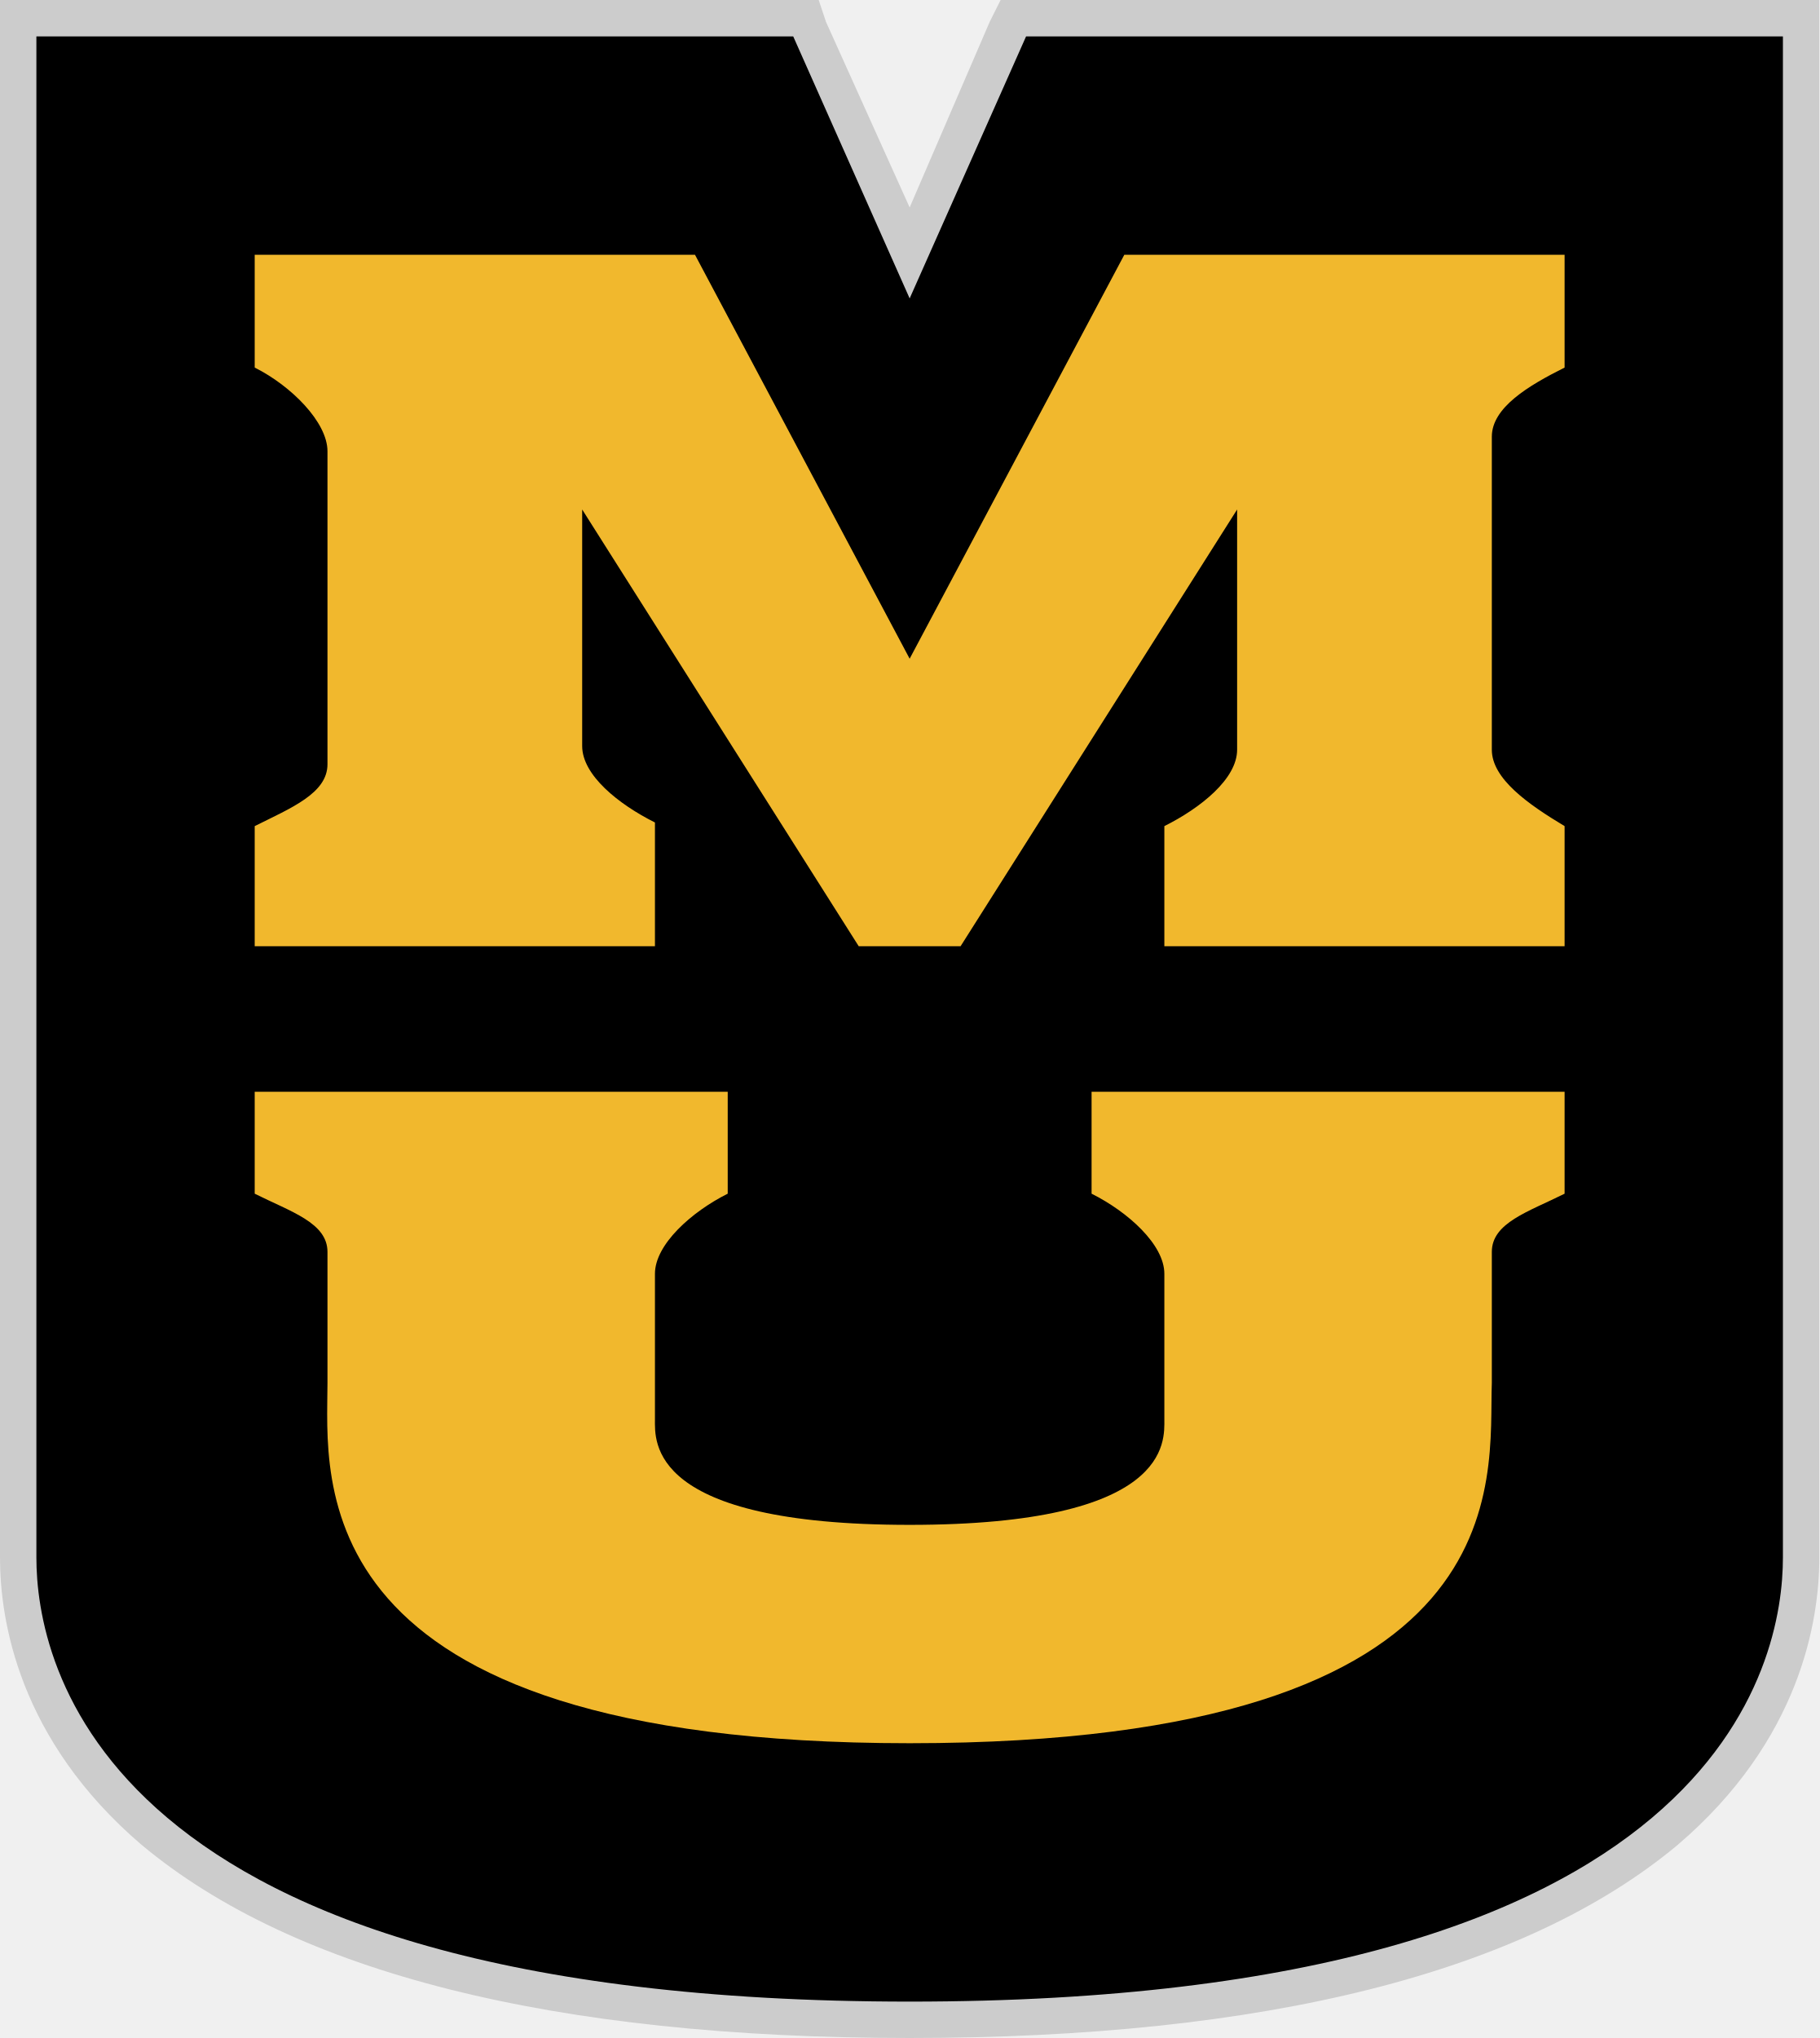
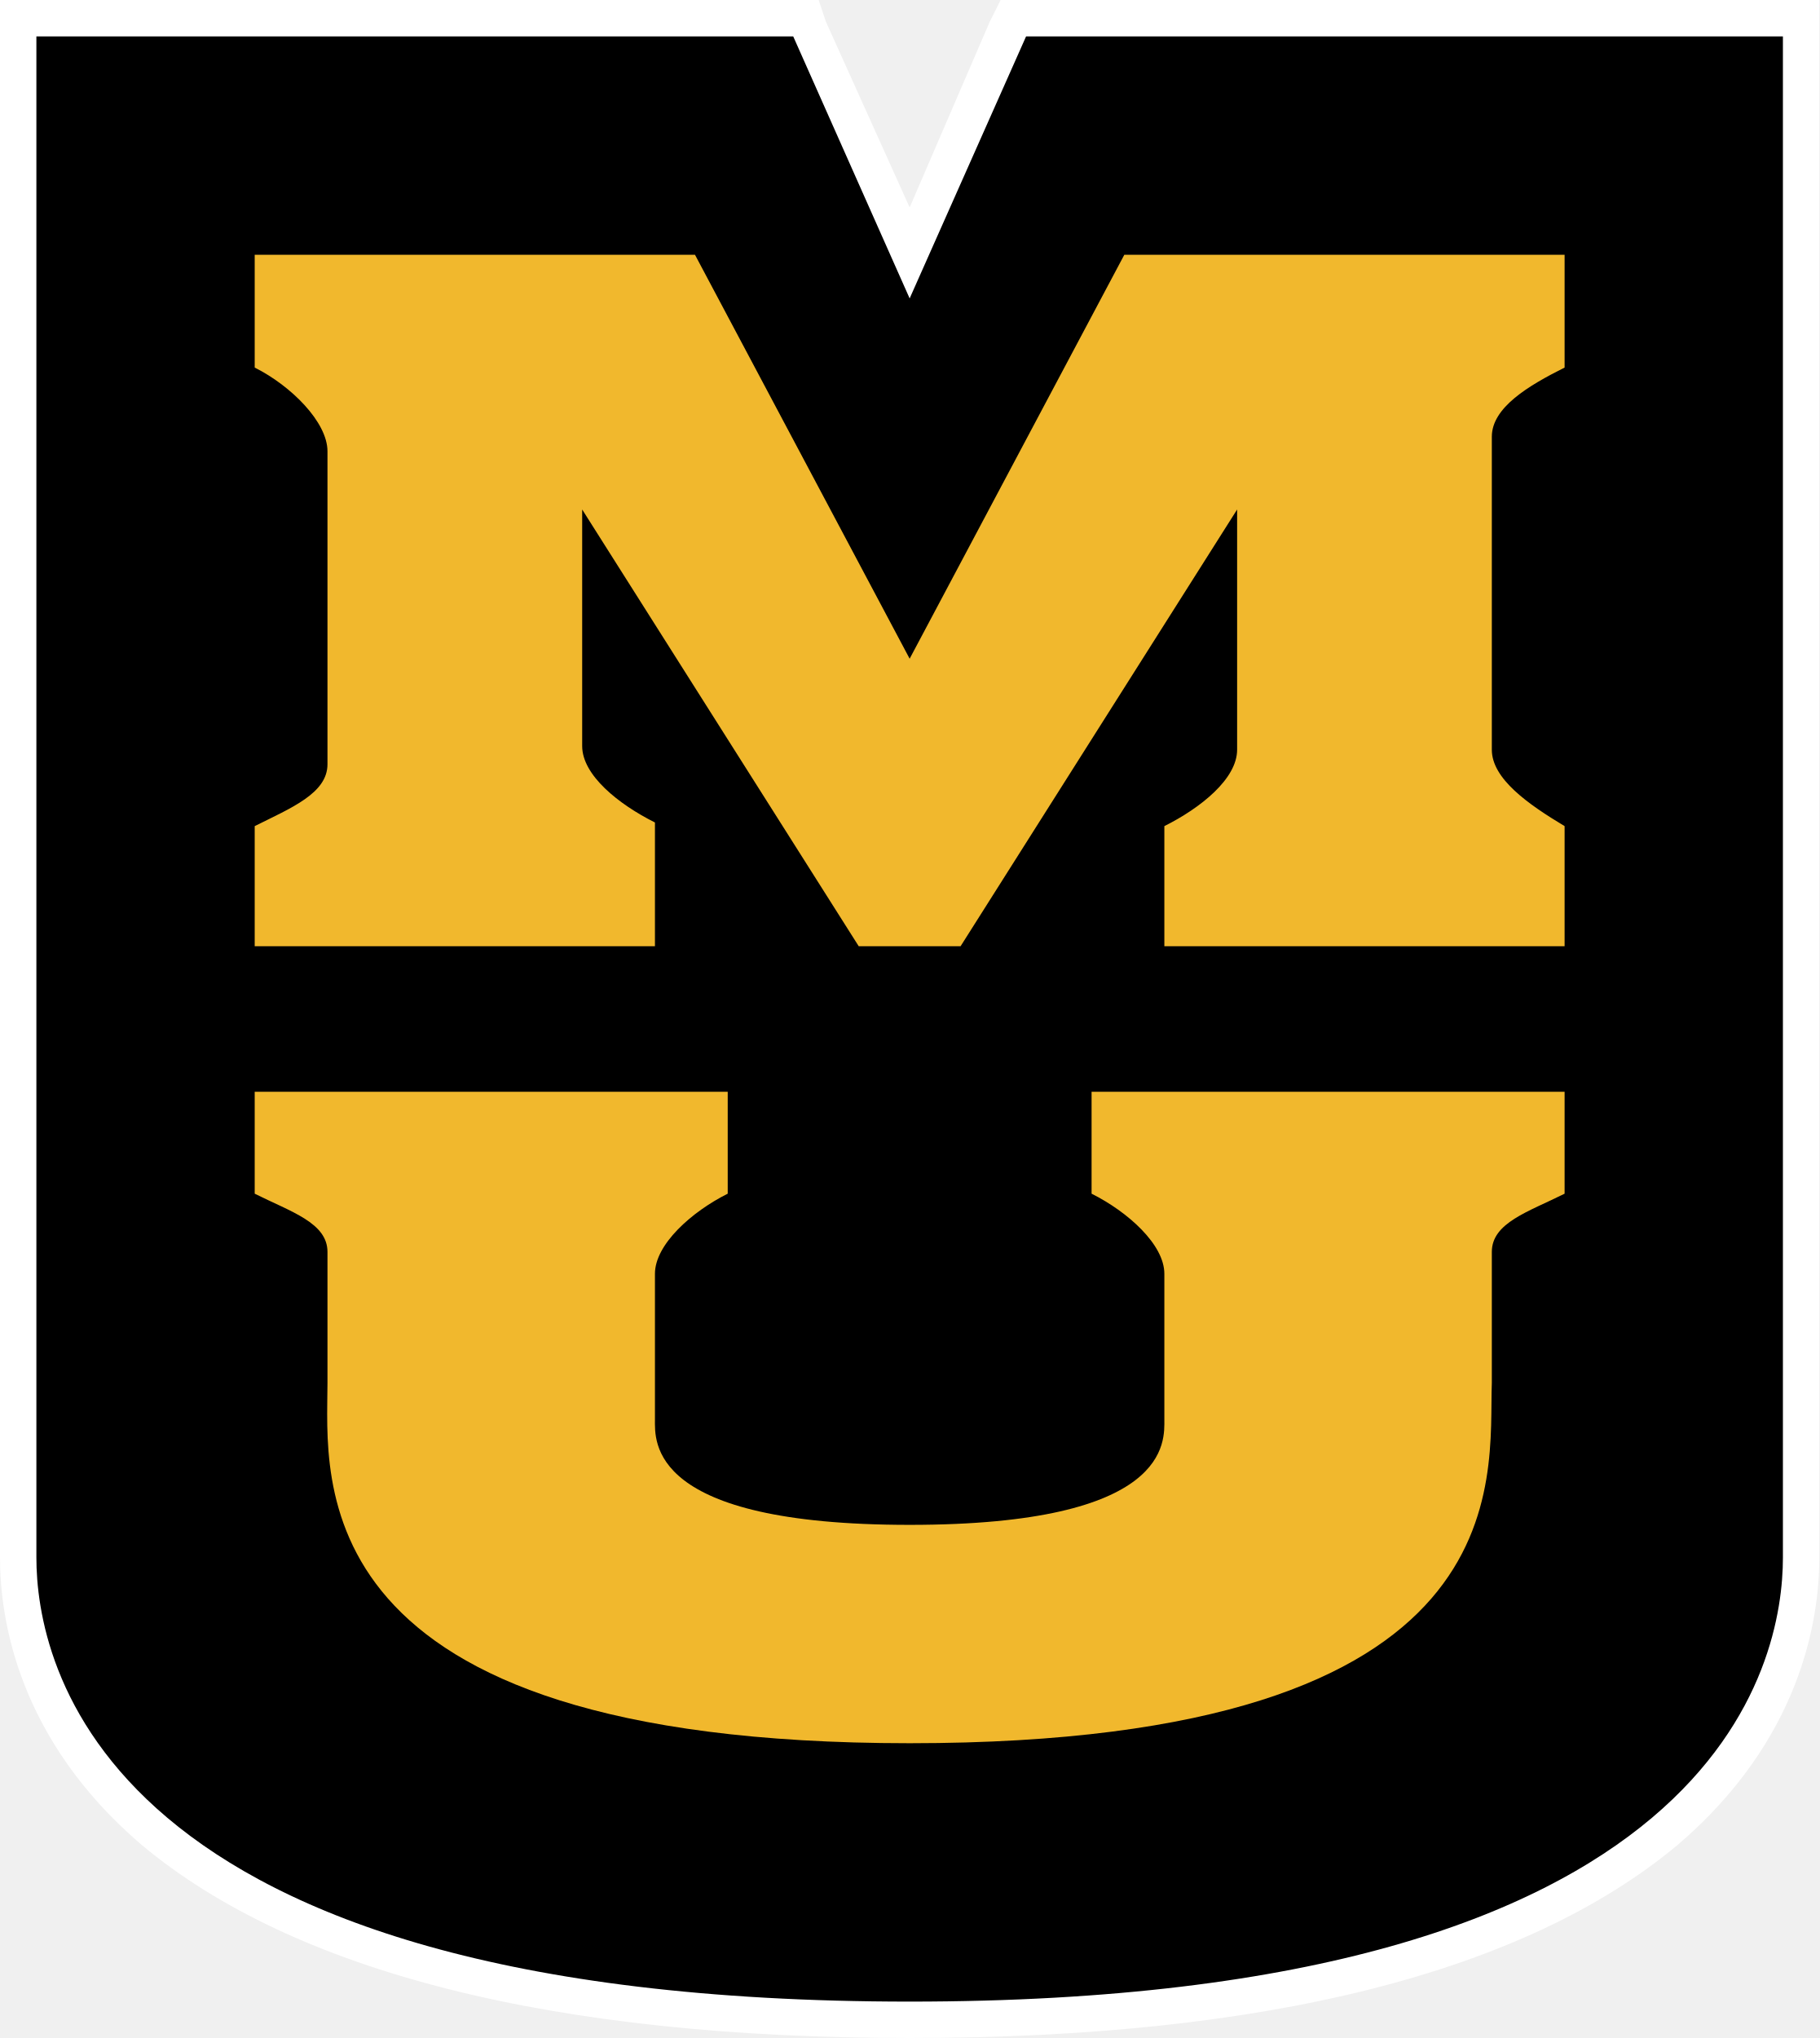
<svg xmlns="http://www.w3.org/2000/svg" version="1.0" id="Layer_1" x="0px" y="0px" width="50px" height="56px" viewBox="0 0 50 56" enable-background="new 0 0 50 56" xml:space="preserve">
  <g>
    <g>
      <path d="M25,55.5c-22.7,0-24.5-9.7-24.5-12.7V0.5h21.6L25,7l2.9-6.5h21.6v42.3C49.5,45.8,47.7,55.5,25,55.5z" />
-       <path fill="#CCCCCC" d="M49,1v41.8C49,45.6,47.4,55,25,55S1,45.6,1,42.8V1h20.8L25,8.2L28.2,1H49 M50,0h-1H28.2h-0.7l-0.3,0.6    L25,5.7l-2.3-5.1L22.5,0h-0.7H1H0v1v41.8c0,1.7,0.5,5,3.9,7.9C8.1,54.2,15.2,56,25,56s16.9-1.8,21.1-5.3c3.4-2.9,3.9-6.2,3.9-7.9    V1V0L50,0z" />
+       <path fill="#FFFFFF" d="M49,1v41.8C49,45.6,47.4,55,25,55S1,45.6,1,42.8V1h20.8L25,8.2L28.2,1H49 M50,0h-1H28.2h-0.7l-0.3,0.6    L25,5.7l-2.3-5.1L22.5,0h-0.7H1H0v1v41.8c0,1.7,0.5,5,3.9,7.9C8.1,54.2,15.2,56,25,56s16.9-1.8,21.1-5.3c3.4-2.9,3.9-6.2,3.9-7.9    V1V0L50,0z" />
    </g>
    <path fill="#F1B82D" d="M32,39v-4c0-0.8-1-1.7-2-2.2V30l0,0h13v2.8c-1,0.5-2,0.8-2,1.6V38c-0.1,2.6,1,9.9-16,9.9   C8.1,47.9,9,40.6,9,38v-3.6c0-0.8-1-1.1-2-1.6V30h13l0,0v2.8c-1,0.5-2,1.4-2,2.2v4c0,0.6-0.2,2.9,7,2.9S32,39.6,32,39z" />
    <path fill="#F1B82D" d="M25,18.1L30.9,7H43v3.1c-1,0.5-2,1.1-2,1.9v8.6c0,0.8,1,1.5,2,2.1V26H32v-3.3c1-0.5,2-1.3,2-2.1V14l-7.6,12   h-2.8L16,14v6.5c0,0.8,1,1.6,2,2.1V26H7v-3.3c1-0.5,2-0.9,2-1.7v-8.6c0-0.8-1-1.8-2-2.3V7h12.1L25,18.1" />
  </g>
  <g>
</g>
  <g>
</g>
  <g>
</g>
  <g>
</g>
  <g>
</g>
  <g>
</g>
  <g>
</g>
  <g>
</g>
  <g>
</g>
  <g>
</g>
  <g>
</g>
  <g>
</g>
  <g>
</g>
  <g>
</g>
  <g>
</g>
</svg>
